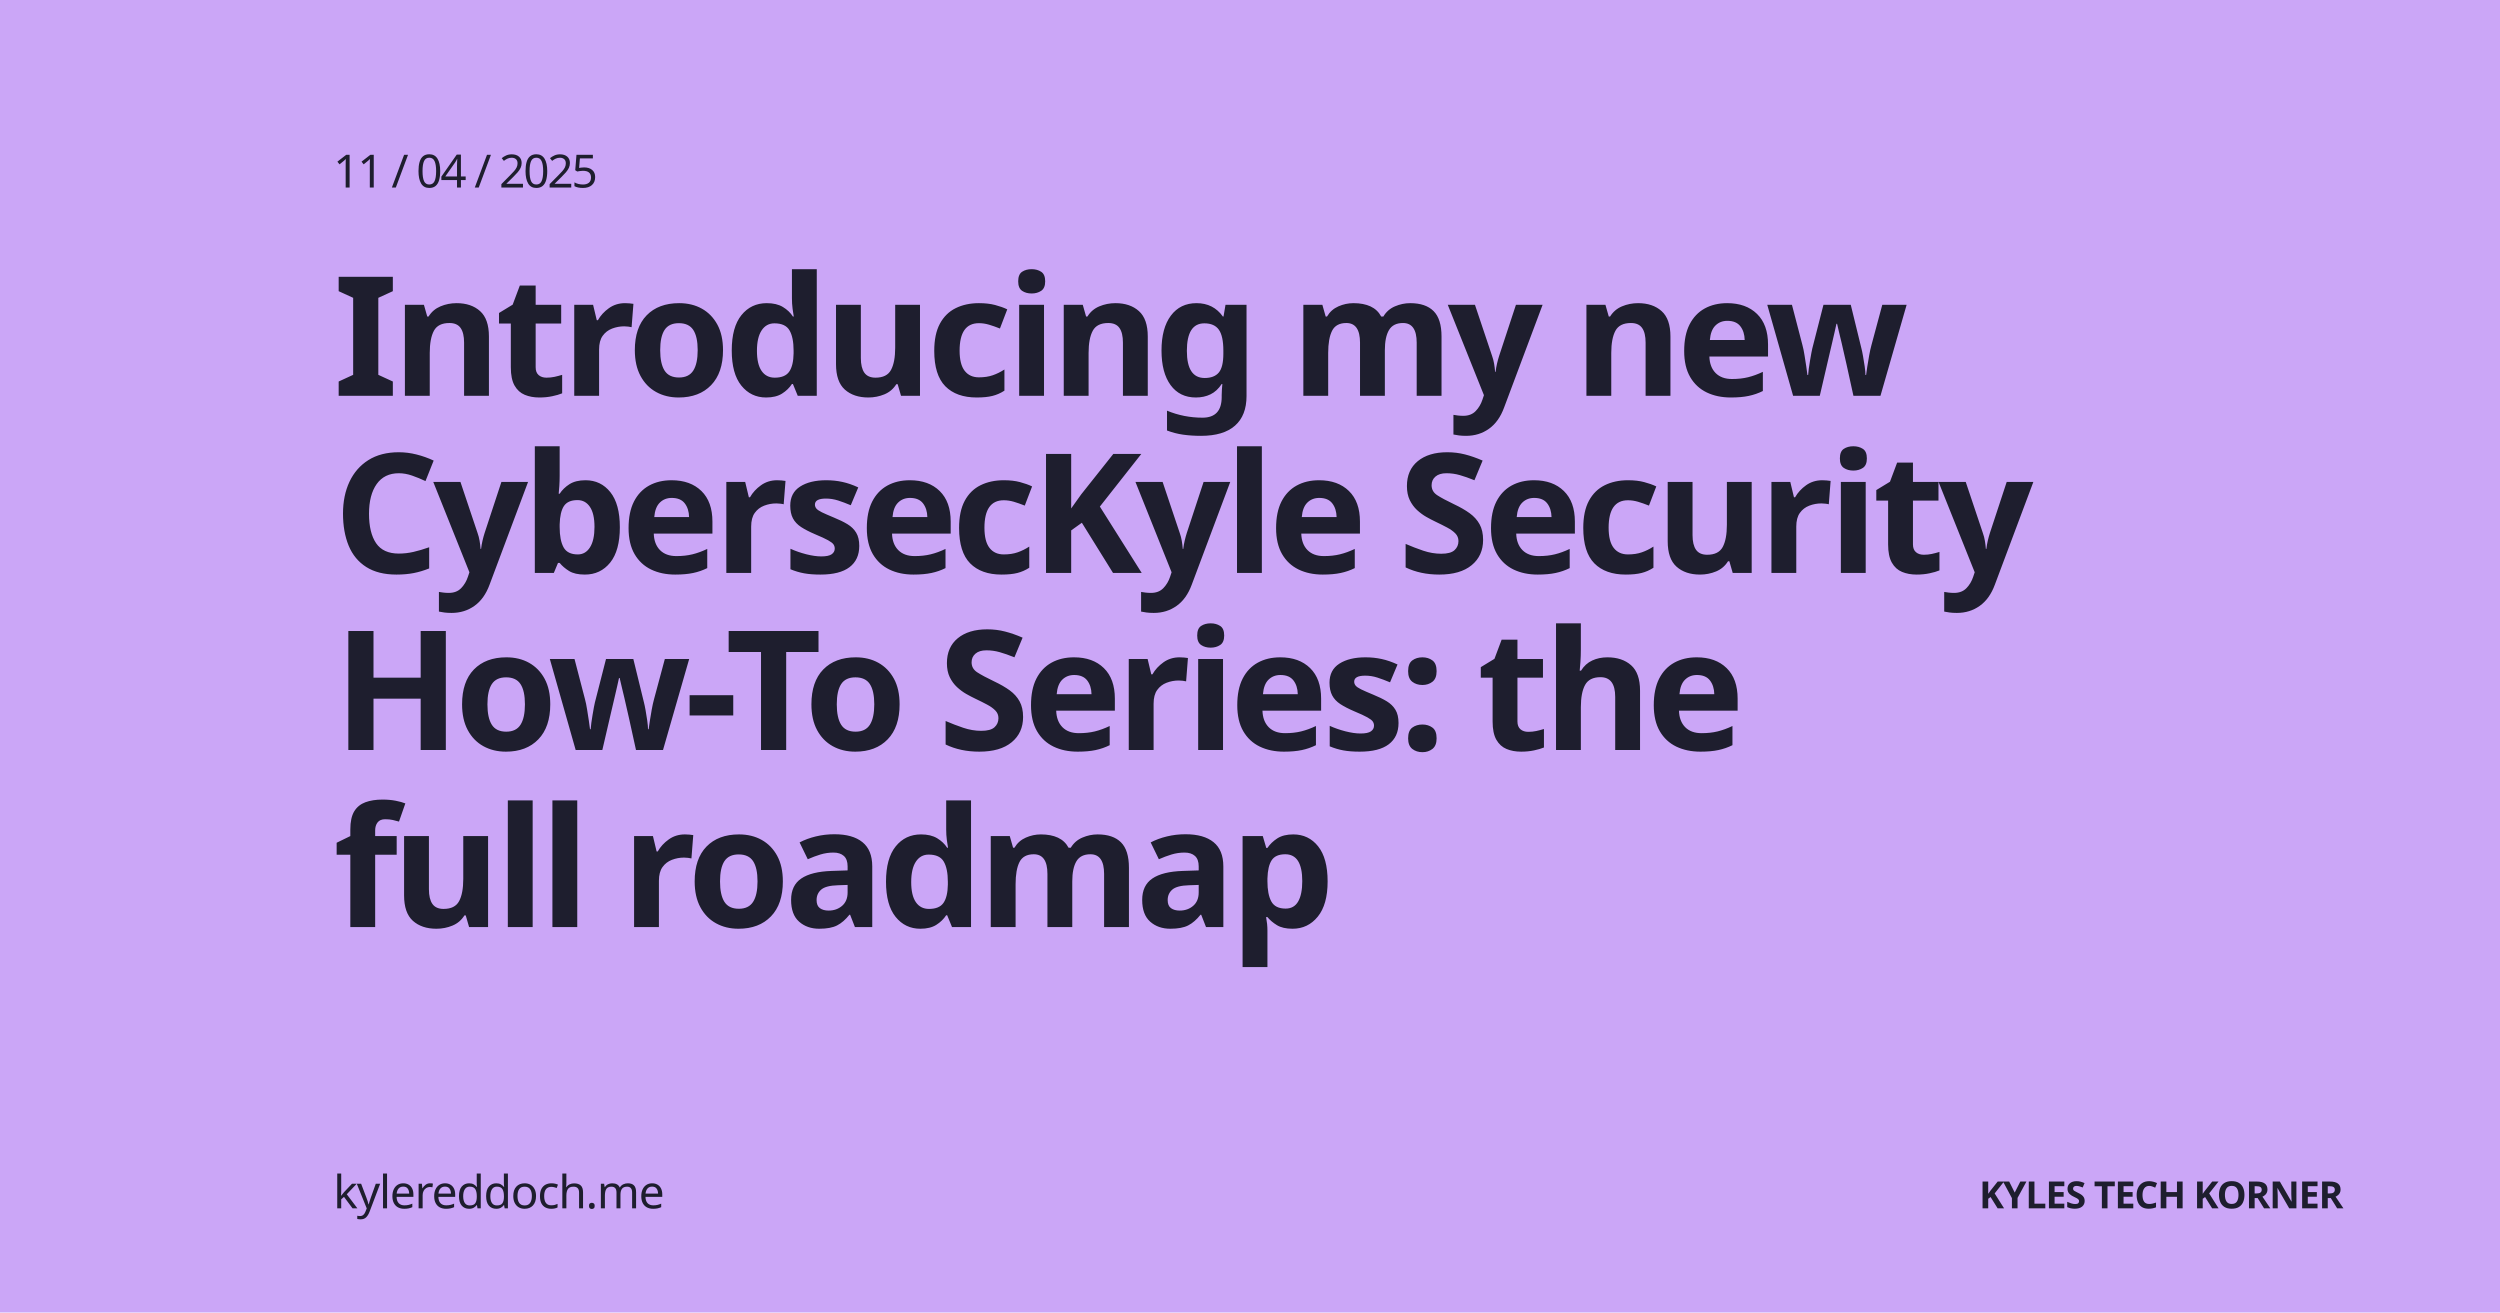
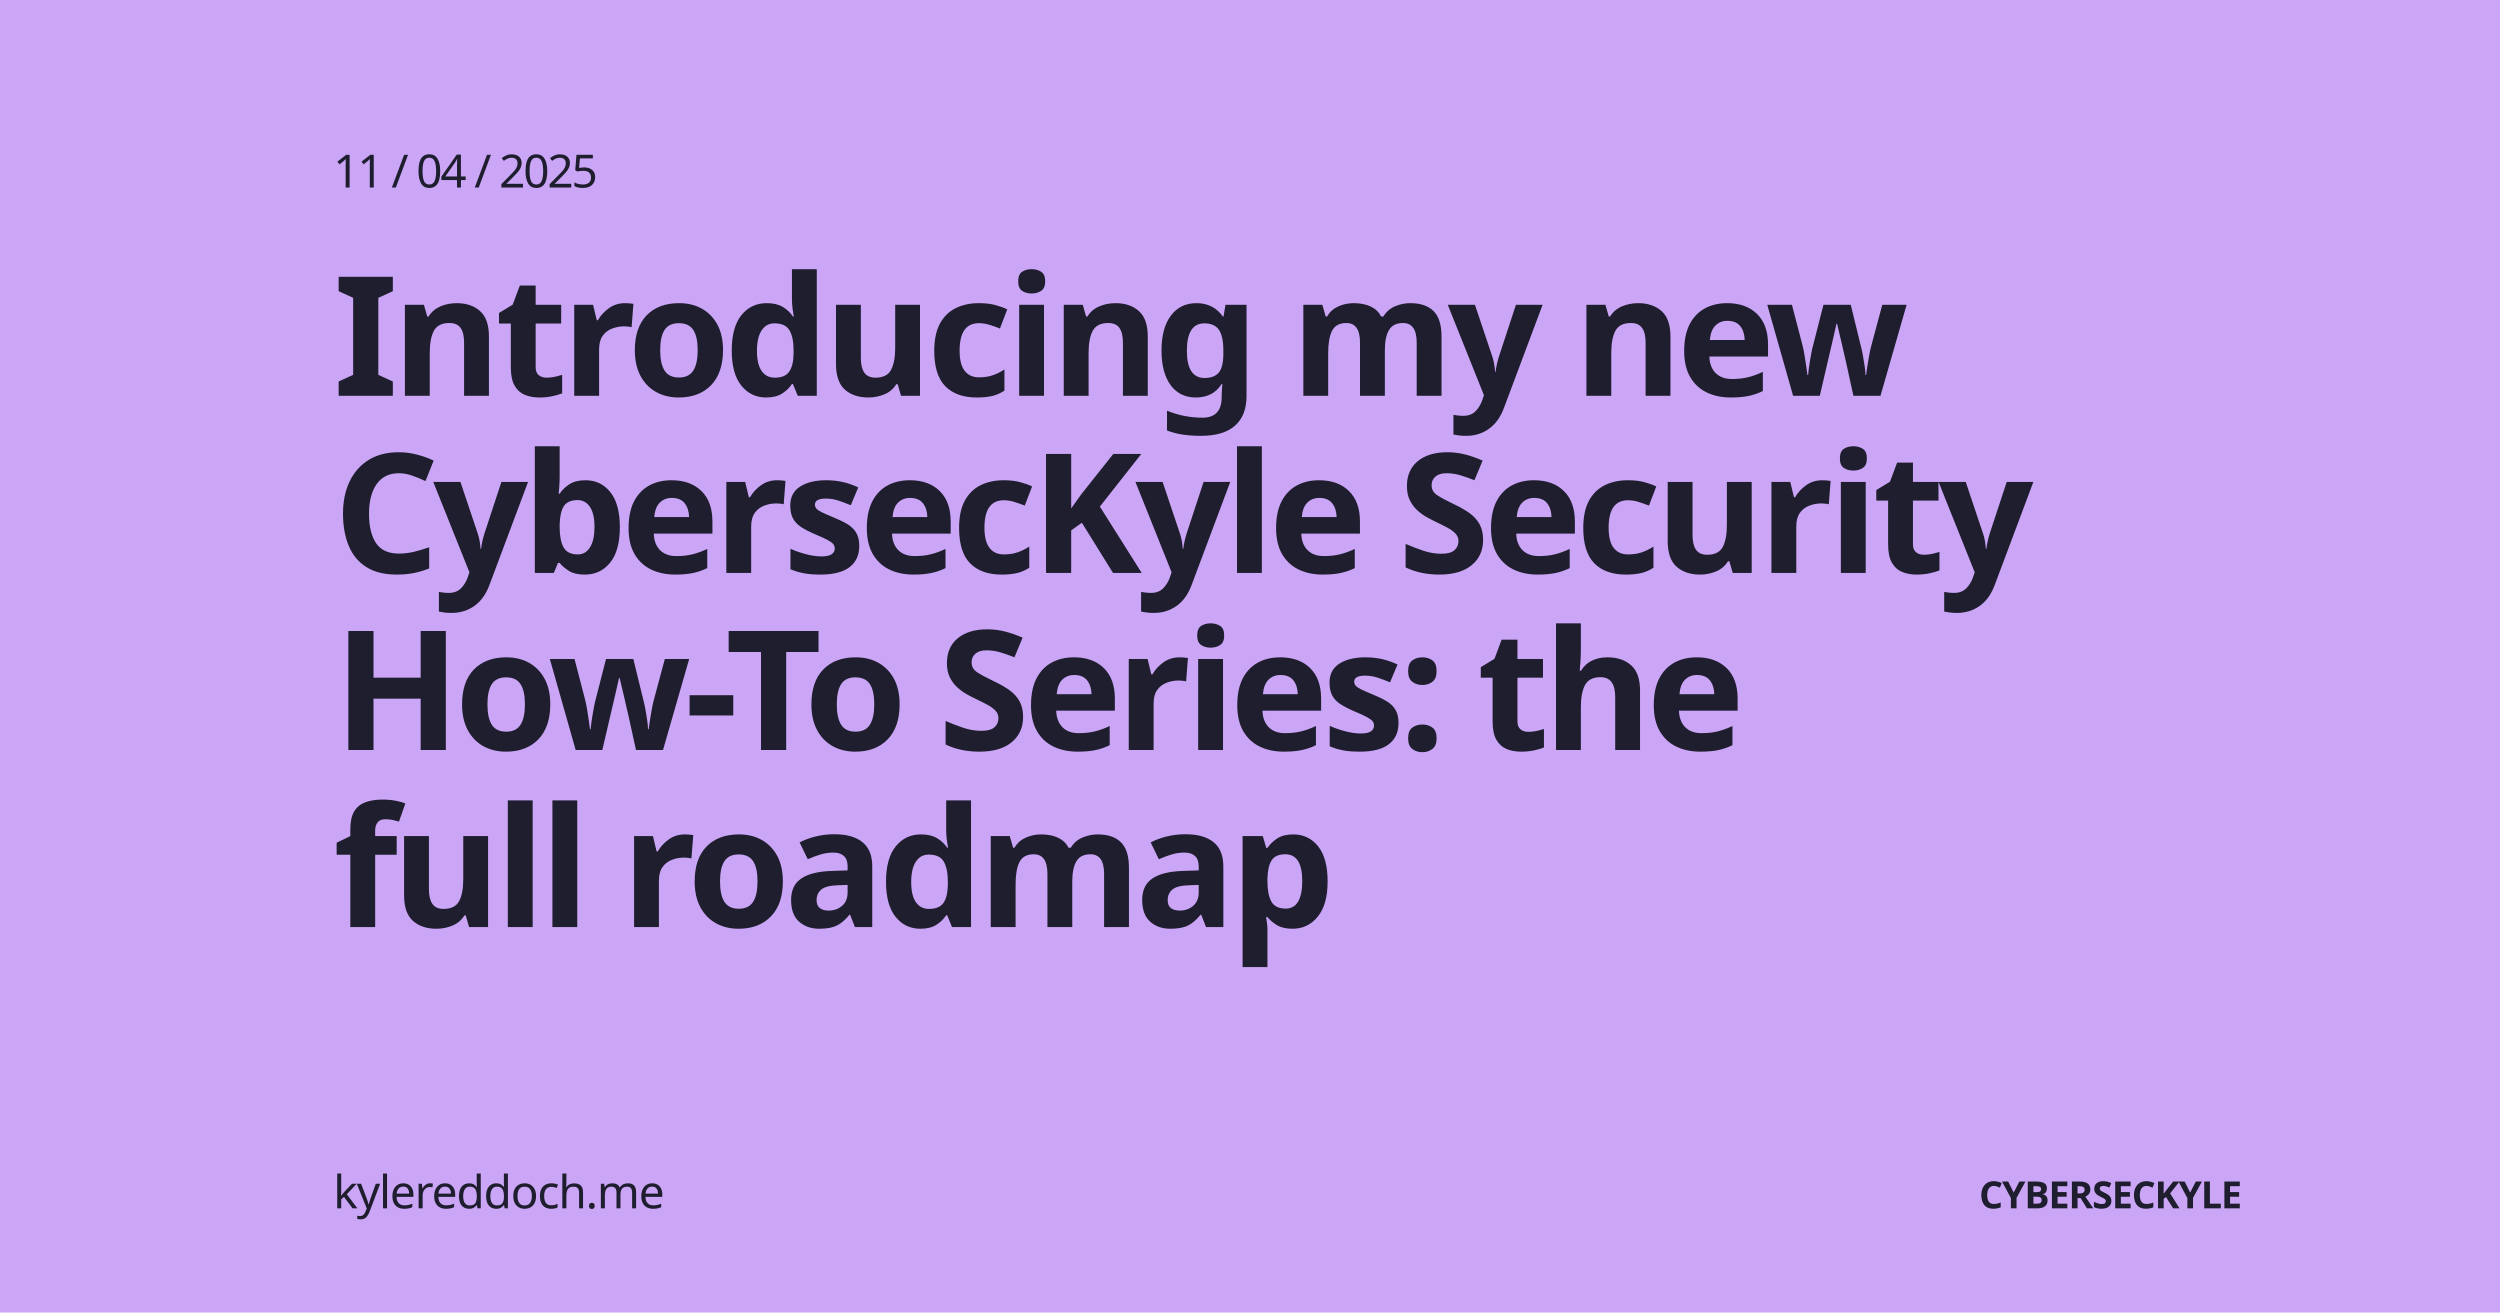
<svg xmlns="http://www.w3.org/2000/svg" width="1200" height="630" viewBox="0 0 1200 630" version="1.1">
  <rect id="bg" width="100%" height="100%" opacity="1" fill="#cba6f7" />
  <text font-family="'Atkinson Hyperlegible', Ubuntu, sans-serif" font-size="22" font-weight="500" fill="#1e1e2e" letter-spacing="-1">
    <tspan x="160" y="90">
      11 / 04 / 2025
    </tspan>
  </text>
  <text id="text" font-family="'Red Hat Display', Ubuntu, sans-serif" font-size="80" font-weight="900" fill="#1e1e2e" letter-spacing="-3">
    <tspan x="160" y="190"> Introducing my new </tspan>
    <tspan x="160" y="275"> CybersecKyle Security </tspan>
    <tspan x="160" y="360"> How-To Series: the </tspan>
    <tspan x="160" y="445"> full roadmap </tspan>
  </text>
  <text font-family="'Atkinson Hyperlegible', Ubuntu, sans-serif" font-size="22" font-weight="500" fill="#1e1e2e" letter-spacing="-0.5">
    <tspan x="160" y="580">kylereddoch.me</tspan>
  </text>
  <text font-family="'Red Hat Display', Ubuntu, sans-serif" font-size="18" font-weight="950" fill="#1e1e2e" letter-spacing="-0.5">
-     <tspan x="950" y="580">KYLES TECH KORNER</tspan>
+     <tspan x="950" y="580">CYBERSECKYLE</tspan>
  </text>
</svg>
